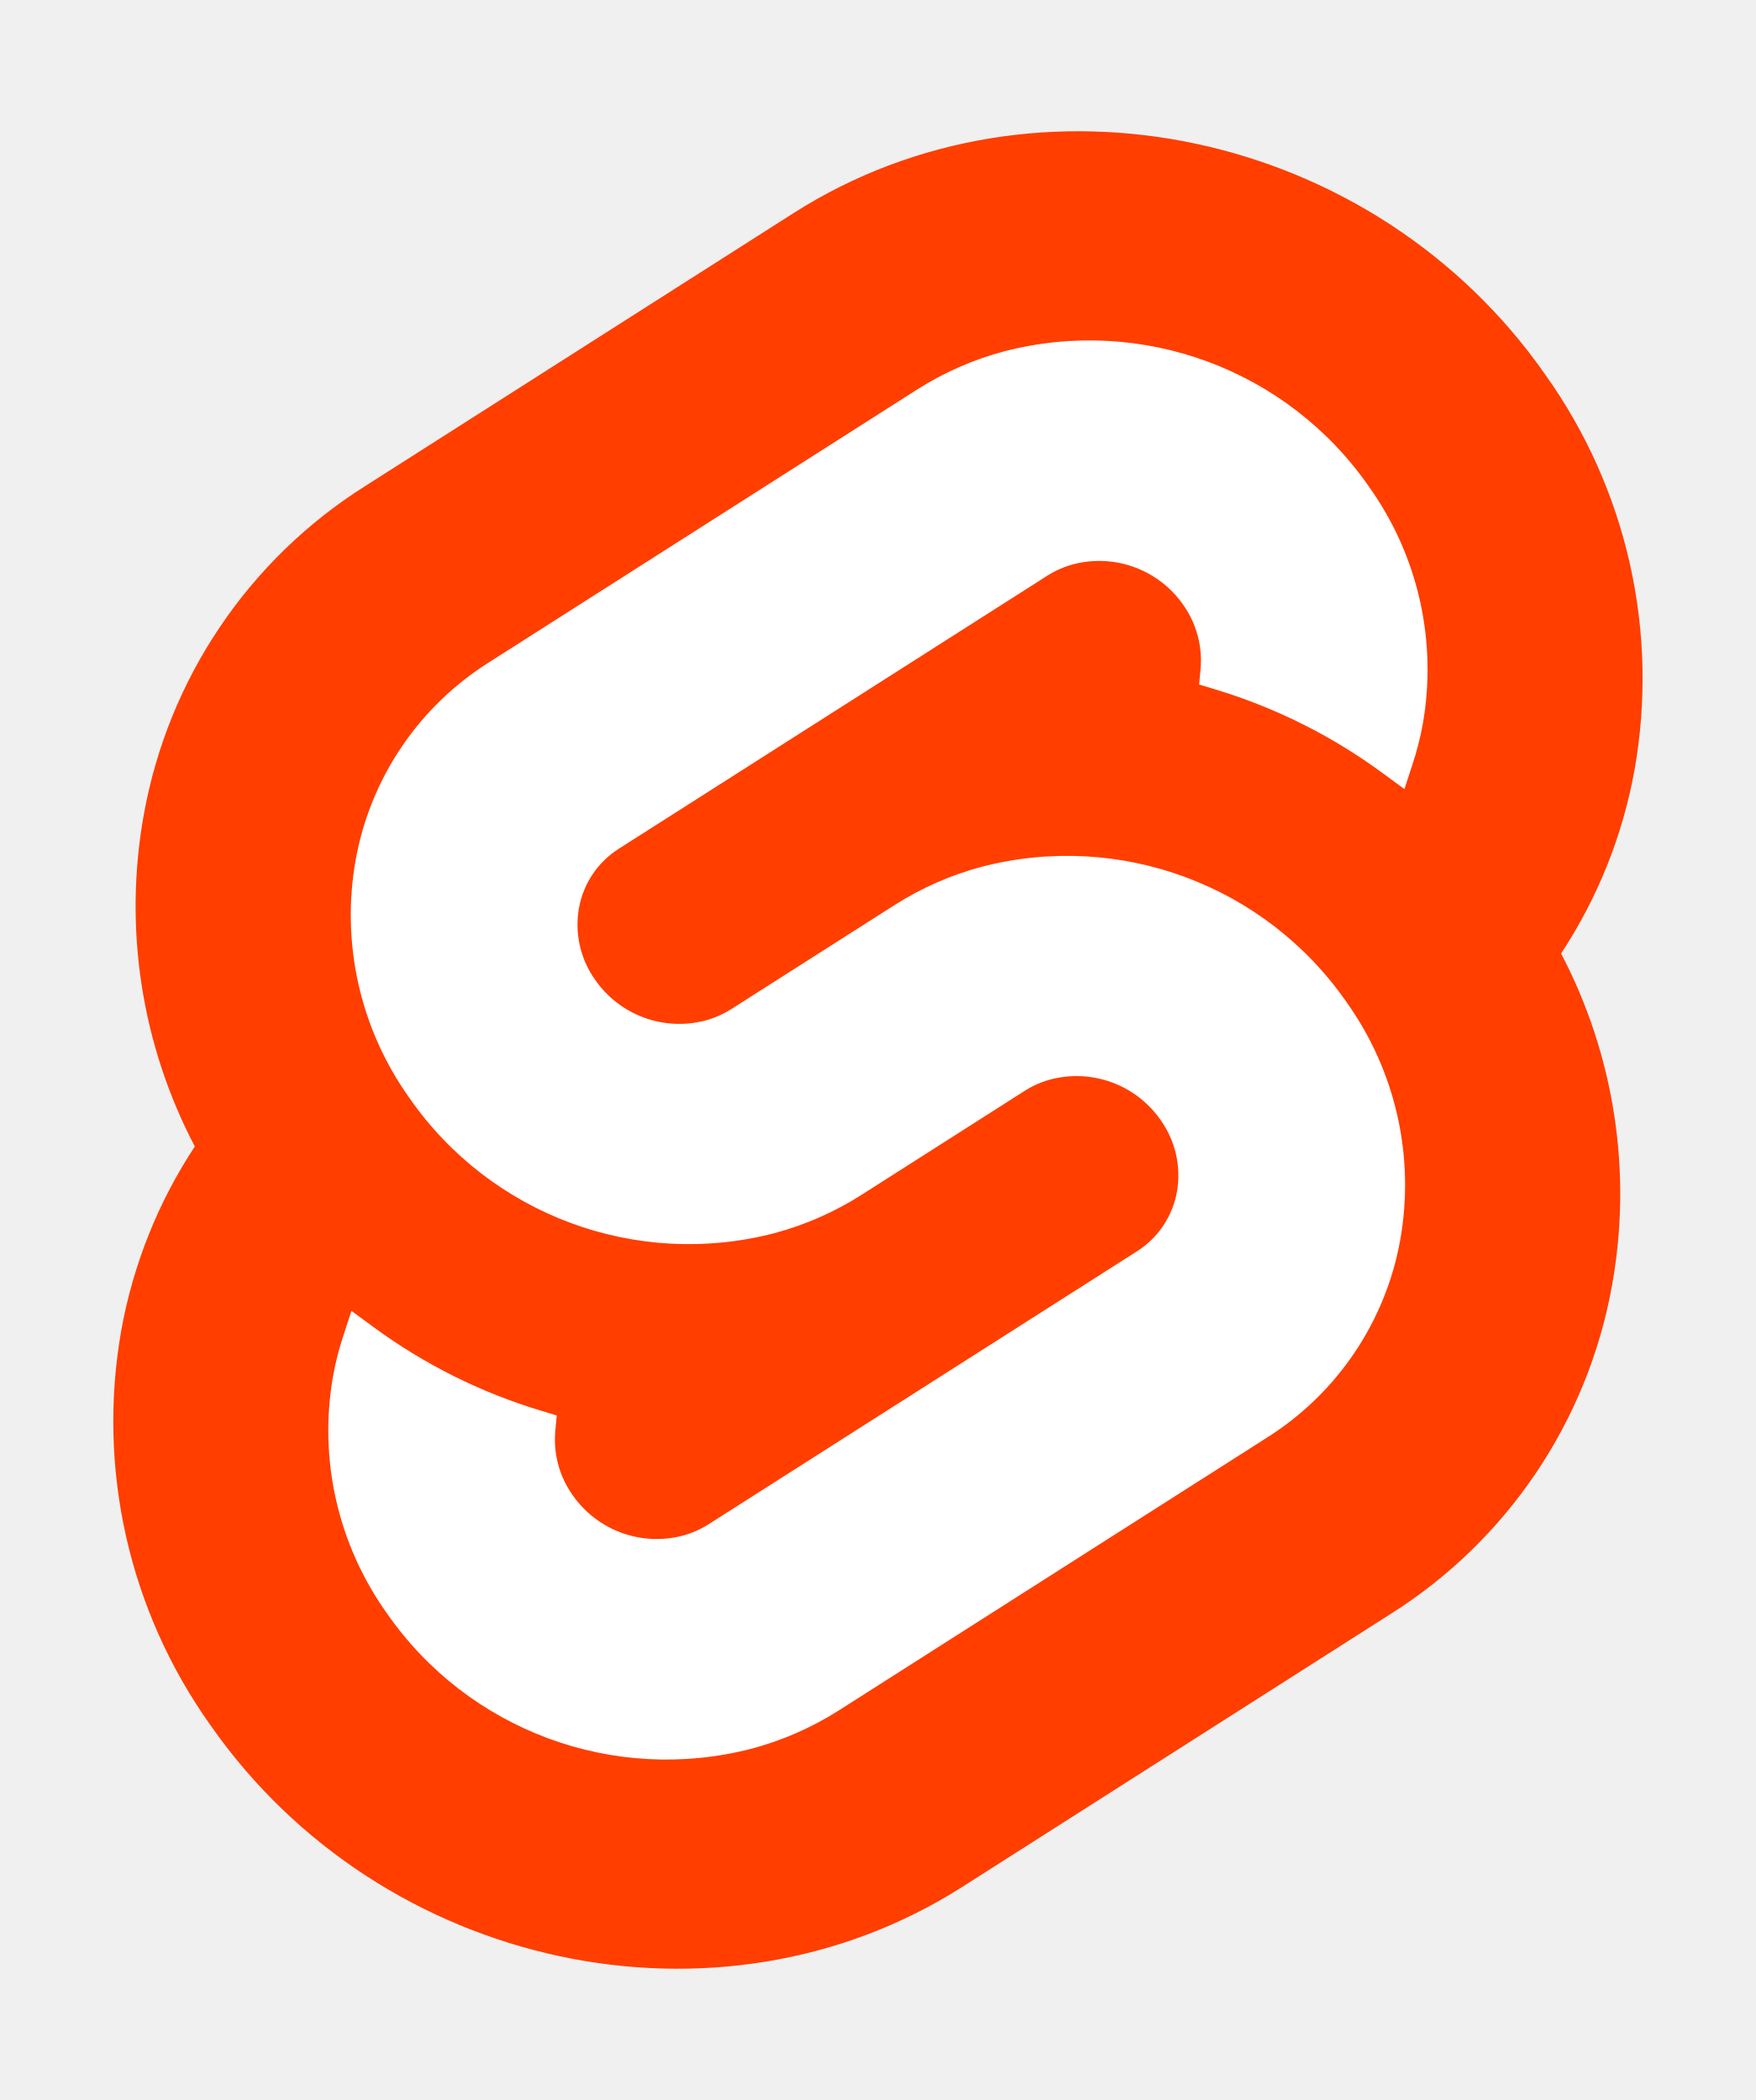
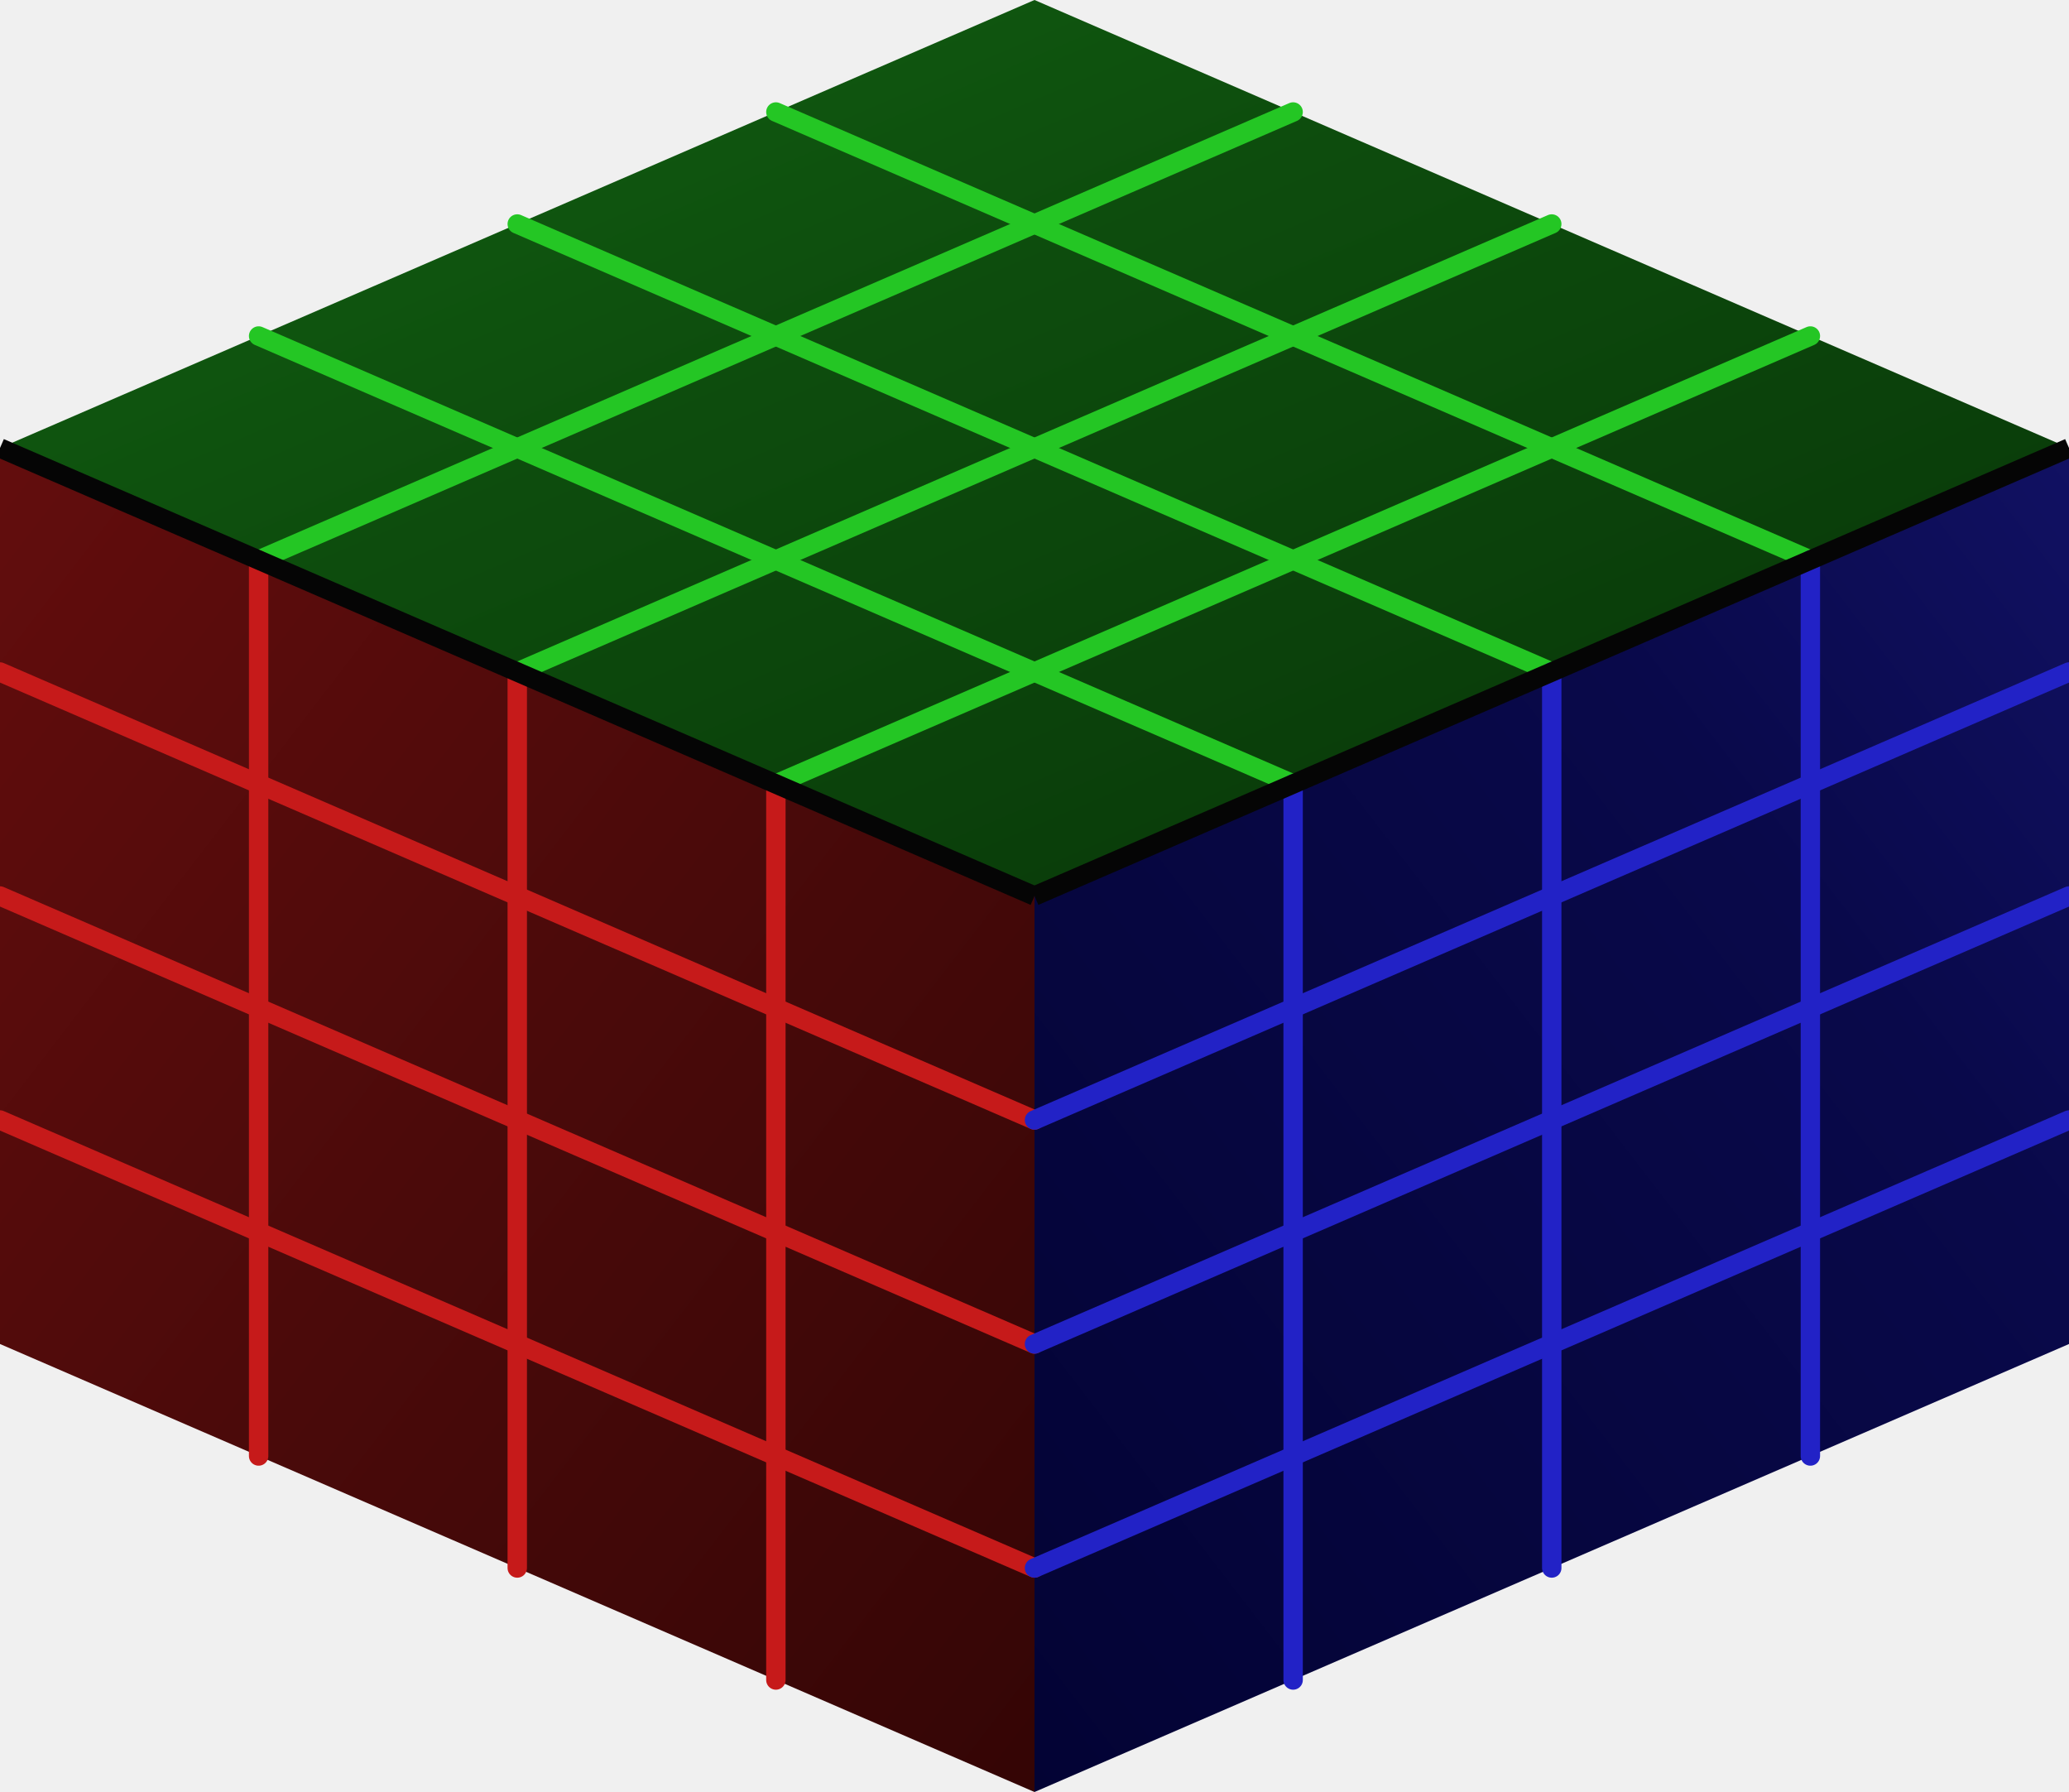
- <svg xmlns="http://www.w3.org/2000/svg" width="107" height="128" viewBox="0 0 107 128">
-   <path d="M94.157 22.819c-10.4-14.885-30.94-19.297-45.792-9.835L22.282 29.608A29.92 29.92 0 0 0 8.764 49.65a31.5 31.5 0 0 0 3.108 20.231 30 30 0 0 0-4.477 11.183 31.9 31.9 0 0 0 5.448 24.116c10.402 14.887 30.942 19.297 45.791 9.835l26.083-16.624A29.92 29.92 0 0 0 98.235 78.35a31.53 31.53 0 0 0-3.105-20.232 30 30 0 0 0 4.474-11.182 31.88 31.88 0 0 0-5.447-24.116" style="fill:#ff3e00" />
-   <path d="M45.817 106.582a20.72 20.72 0 0 1-22.237-8.243 19.17 19.17 0 0 1-3.277-14.503 18 18 0 0 1 .624-2.435l.49-1.498 1.337.981a33.6 33.6 0 0 0 10.203 5.098l.97.294-.09.968a5.85 5.85 0 0 0 1.052 3.878 6.24 6.24 0 0 0 6.695 2.485 5.8 5.8 0 0 0 1.603-.704L69.27 76.28a5.43 5.43 0 0 0 2.45-3.631 5.8 5.8 0 0 0-.987-4.371 6.24 6.24 0 0 0-6.698-2.487 5.7 5.7 0 0 0-1.6.704l-9.953 6.345a19 19 0 0 1-5.296 2.326 20.72 20.72 0 0 1-22.237-8.243 19.17 19.17 0 0 1-3.277-14.502 17.99 17.99 0 0 1 8.13-12.052l26.081-16.623a19 19 0 0 1 5.3-2.329 20.72 20.72 0 0 1 22.237 8.243 19.17 19.17 0 0 1 3.277 14.503 18 18 0 0 1-.624 2.435l-.49 1.498-1.337-.98a33.6 33.6 0 0 0-10.203-5.1l-.97-.294.09-.968a5.86 5.86 0 0 0-1.052-3.878 6.24 6.24 0 0 0-6.696-2.485 5.8 5.8 0 0 0-1.602.704L37.73 51.72a5.42 5.42 0 0 0-2.449 3.63 5.79 5.79 0 0 0 .986 4.372 6.24 6.24 0 0 0 6.698 2.486 5.8 5.8 0 0 0 1.602-.704l9.952-6.342a19 19 0 0 1 5.295-2.328 20.72 20.72 0 0 1 22.237 8.242 19.17 19.17 0 0 1 3.277 14.503 18 18 0 0 1-8.13 12.053l-26.081 16.622a19 19 0 0 1-5.3 2.328" style="fill:#fff" />
+ <svg xmlns="http://www.w3.org/2000/svg" width="80" height="69.28" viewBox="0 0 80 69.28">
+   <defs>
+     <linearGradient id="topGrad" x1="0%" y1="0%" x2="100%" y2="100%">
+       <stop offset="0%" stop-color="#126312" />
+       <stop offset="40%" stop-color="#0d4c0d" />
+       <stop offset="100%" stop-color="#083408" />
+     </linearGradient>
+     <linearGradient id="leftGrad" x1="0%" y1="0%" x2="100%" y2="100%">
+       <stop offset="0%" stop-color="#630d0d" />
+       <stop offset="50%" stop-color="#4a0a0a" />
+       <stop offset="100%" stop-color="#340505" />
+     </linearGradient>
+     <linearGradient id="rightGrad" x1="100%" y1="0%" x2="0%" y2="100%">
+       <stop offset="0%" stop-color="#111163" />
+       <stop offset="30%" stop-color="#09094a" />
+       <stop offset="100%" stop-color="#030334" />
+     </linearGradient>
+   </defs>
+   <polygon fill="url(#topGrad)" points="40,0 80,17.32 40,34.64 0,17.32" />
+   <polygon fill="url(#leftGrad)" points="0,17.32 40,34.64 40,69.28 0,51.96" />
+   <polygon fill="url(#rightGrad)" points="80,17.32 40,34.64 40,69.28 80,51.96" />
+   <g stroke="#24c624" stroke-width="0.75" fill="none" stroke-linecap="round">
+     <line x1="50" y1="4.33" x2="10" y2="21.65" />
+     <line x1="60" y1="8.66" x2="20" y2="25.98" />
+     <line x1="70" y1="12.99" x2="30" y2="30.31" />
+     <line x1="10" y1="12.99" x2="50" y2="30.31" />
+     <line x1="20" y1="8.66" x2="60" y2="25.98" />
+     <line x1="30" y1="4.33" x2="70" y2="21.65" />
+   </g>
+   <g stroke="#c61a1a" stroke-width="0.75" fill="none" stroke-linecap="round">
+     <line x1="10" y1="21.65" x2="10" y2="56.29" />
+     <line x1="20" y1="25.98" x2="20" y2="60.62" />
+     <line x1="30" y1="30.31" x2="30" y2="64.95" />
+     <line x1="0" y1="25.98" x2="40" y2="43.30" />
+     <line x1="0" y1="34.64" x2="40" y2="51.96" />
+     <line x1="0" y1="43.30" x2="40" y2="60.62" />
+   </g>
+   <g stroke="#2222c6" stroke-width="0.75" fill="none" stroke-linecap="round">
+     <line x1="50" y1="30.31" x2="50" y2="64.95" />
+     <line x1="60" y1="25.98" x2="60" y2="60.62" />
+     <line x1="70" y1="21.65" x2="70" y2="56.29" />
+     <line x1="40" y1="43.30" x2="80" y2="25.98" />
+     <line x1="40" y1="51.96" x2="80" y2="34.64" />
+     <line x1="40" y1="60.62" x2="80" y2="43.30" />
+   </g>
+   <g stroke="#050505" stroke-width="0.75" fill="none">
+     <line x1="40" y1="34.64" x2="0" y2="17.32" />
+     <line x1="40" y1="34.64" x2="80" y2="17.32" />
+   </g>
</svg>
